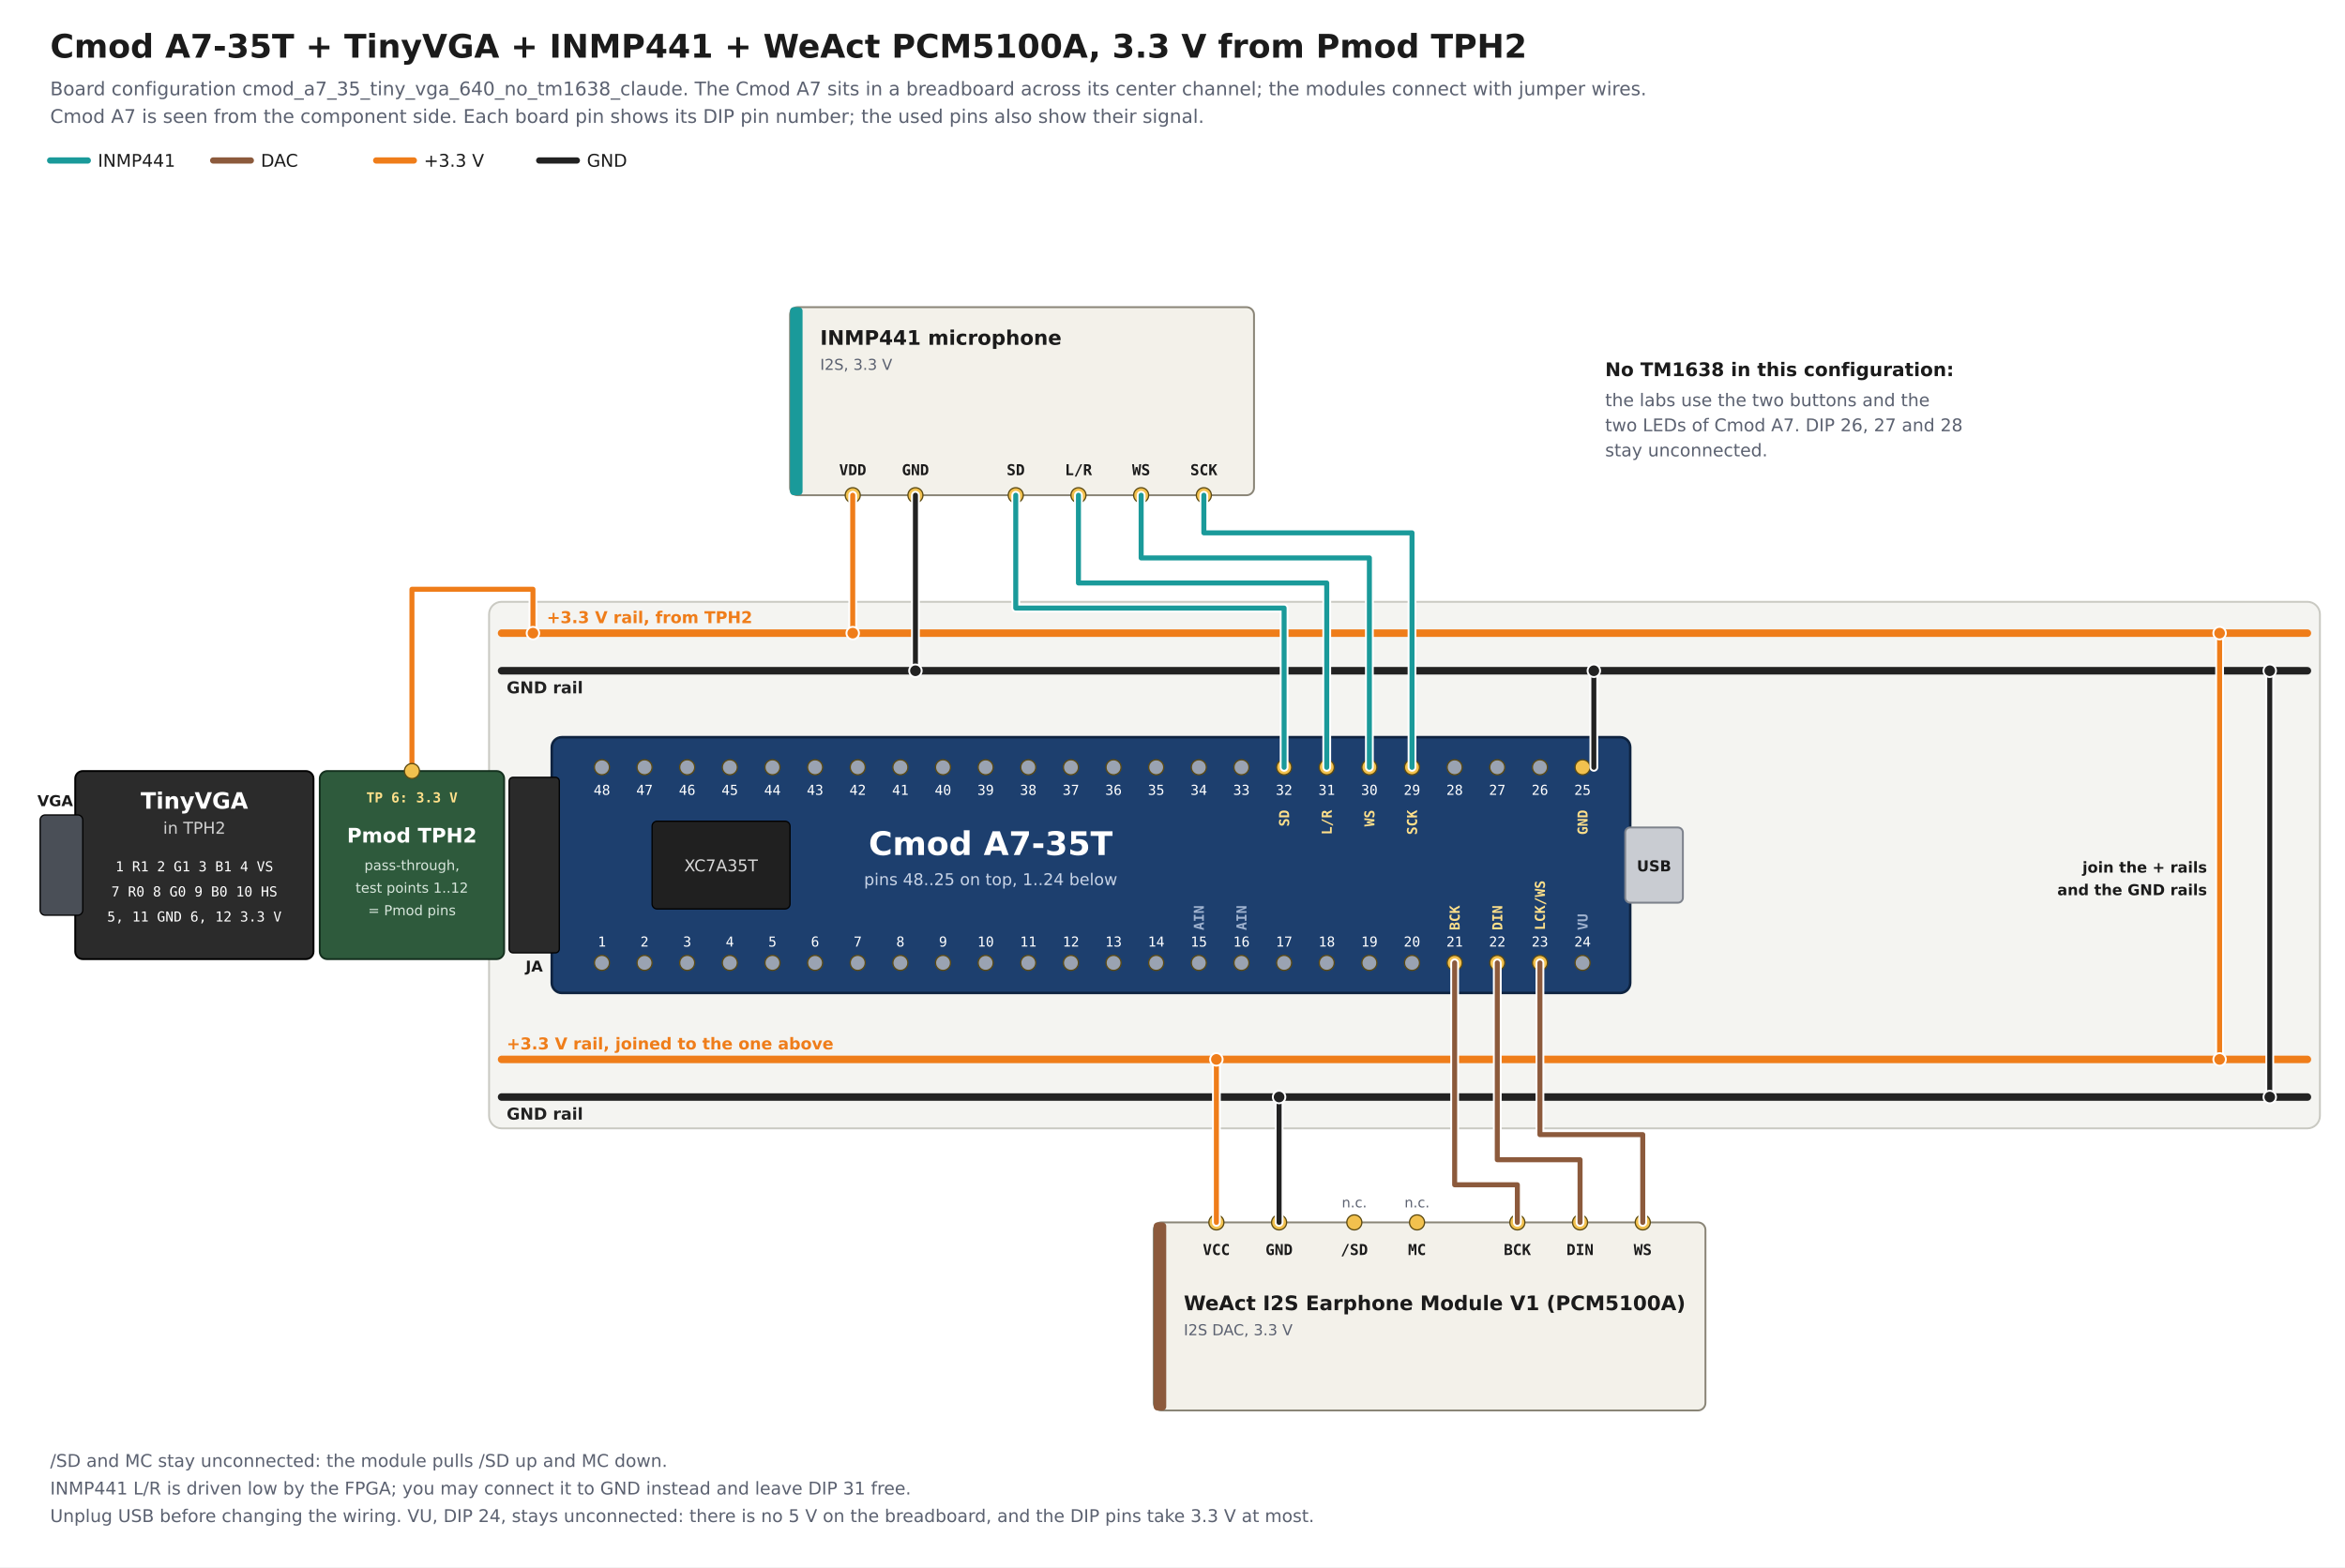
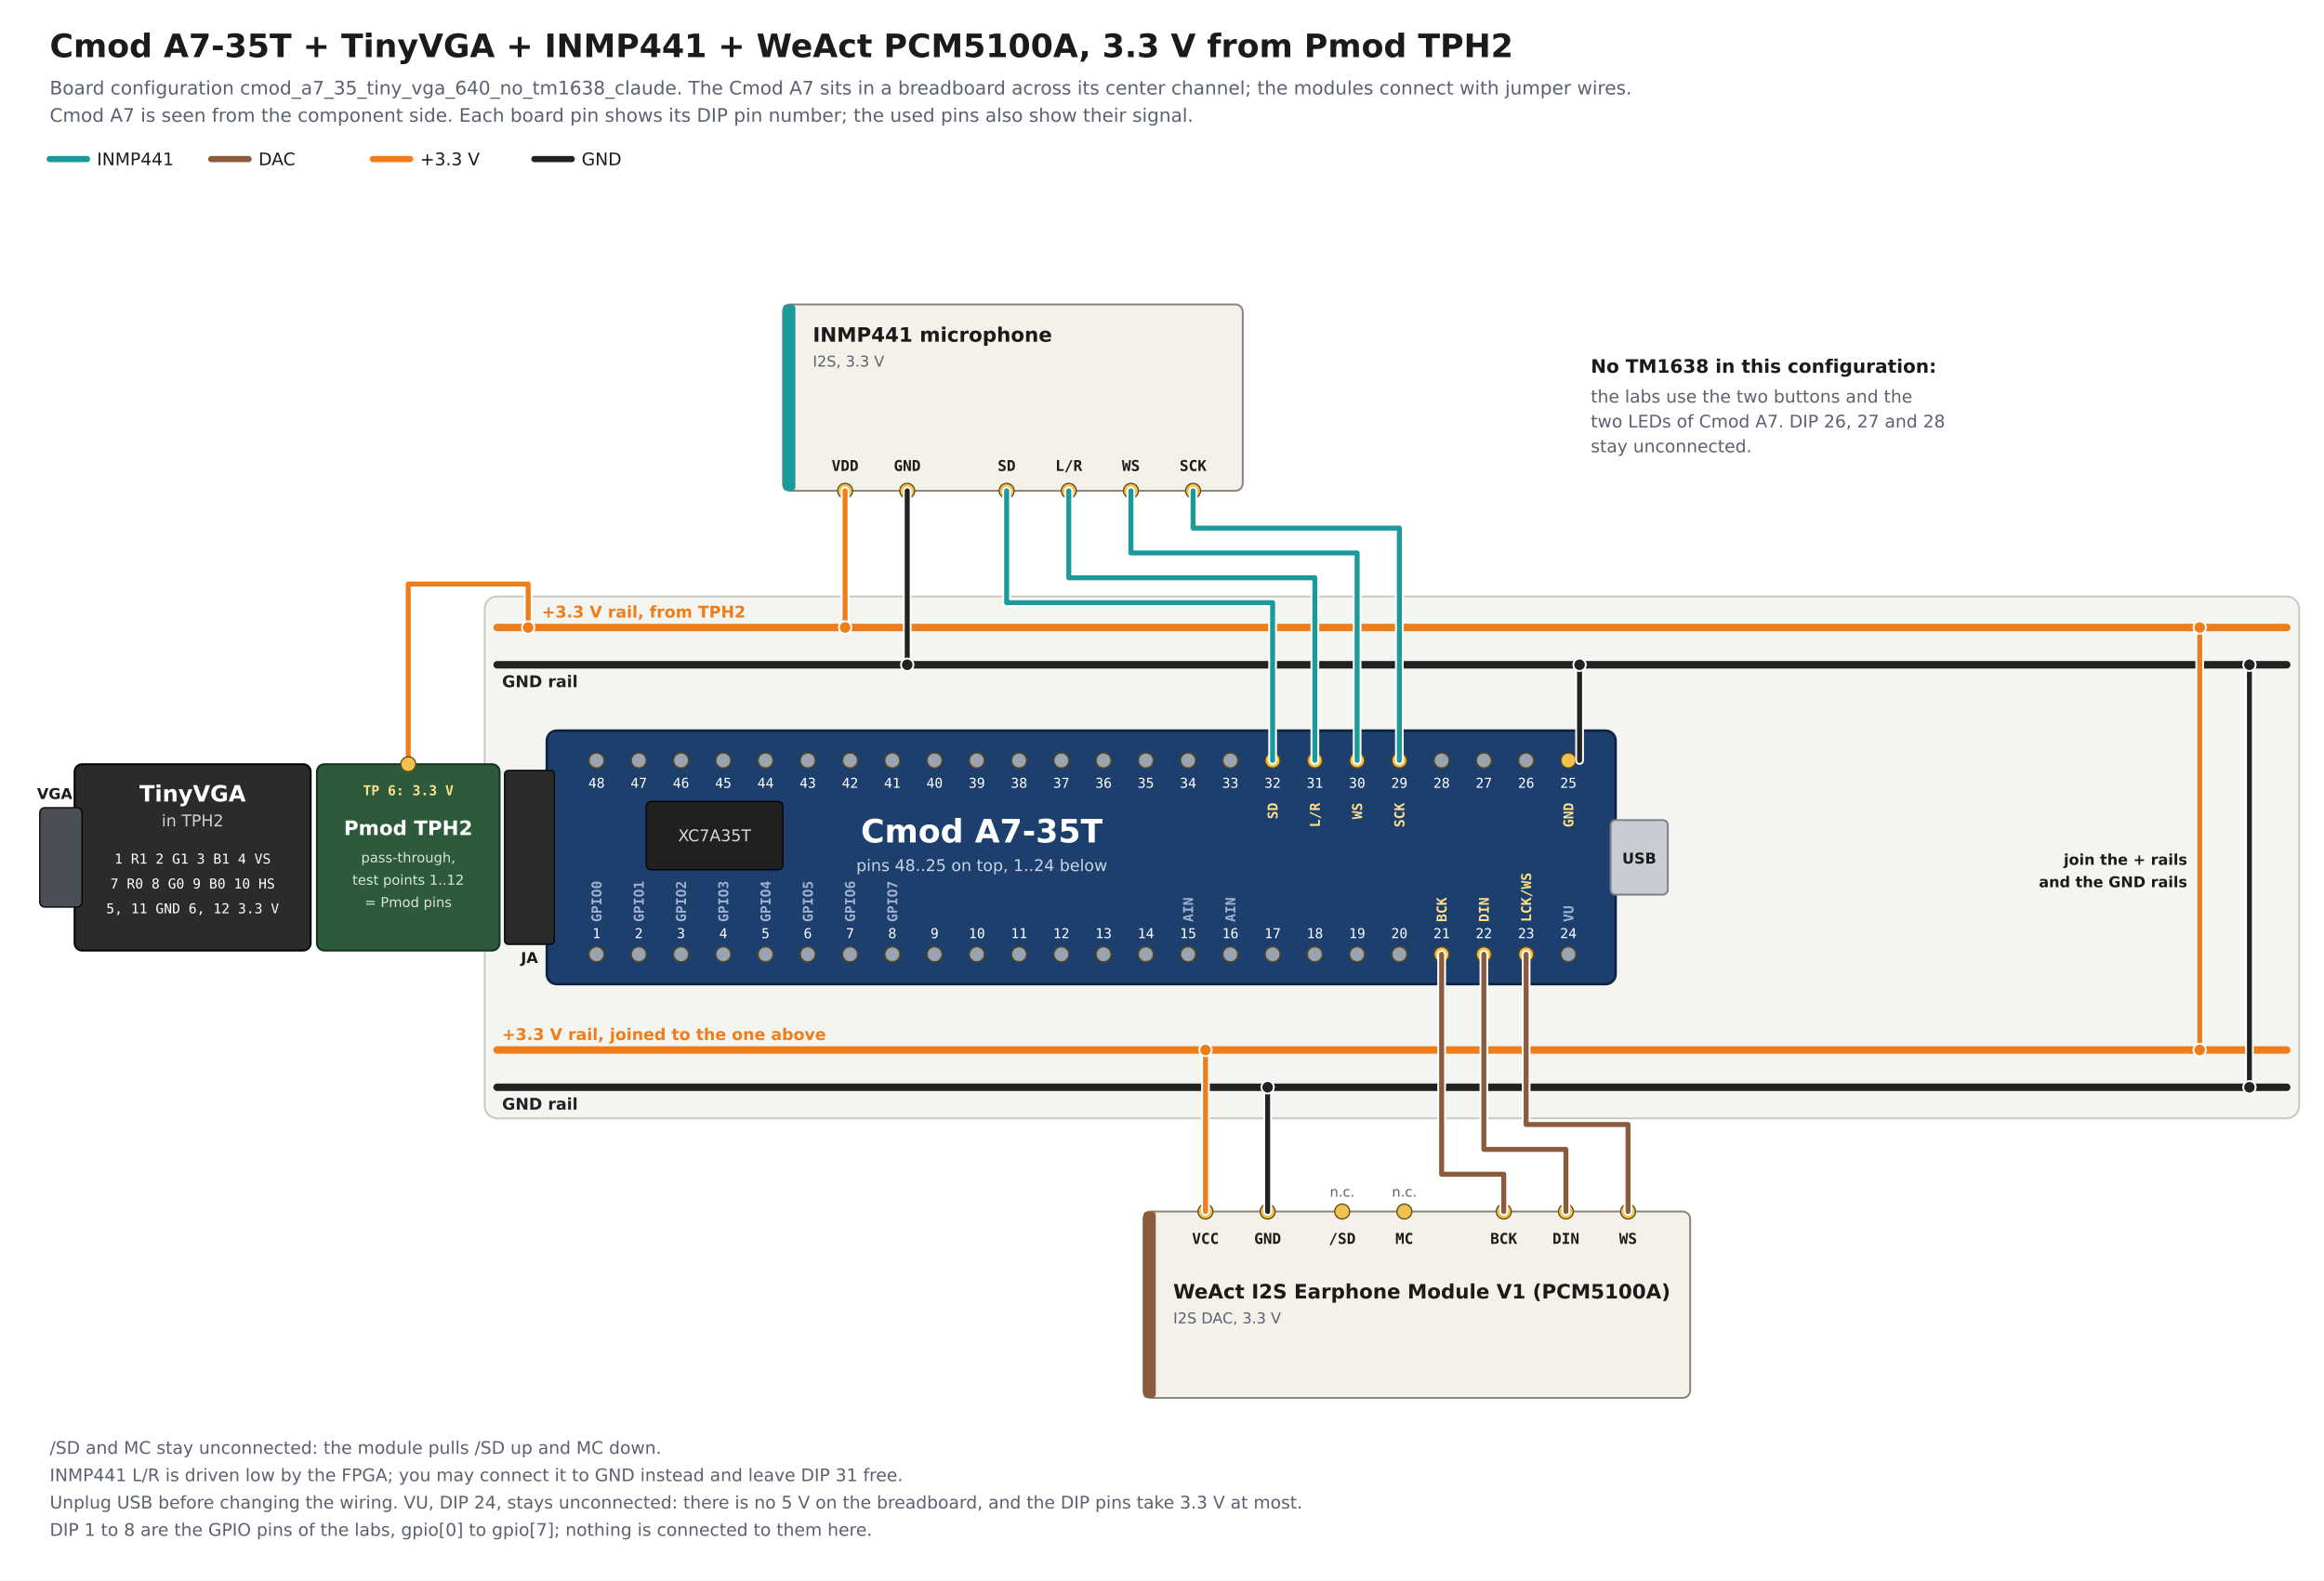
- <svg xmlns="http://www.w3.org/2000/svg" width="1870" height="1250" viewBox="0 0 1870 1250">
-   <rect width="1870" height="1250" fill="#ffffff" />
+ <svg xmlns="http://www.w3.org/2000/svg" width="1870" height="1272" viewBox="0 0 1870 1272">
+   <rect width="1870" height="1272" fill="#ffffff" />
  <text x="40" y="46" font-family="DejaVu Sans, Liberation Sans, Arial, sans-serif" font-size="26" font-weight="bold" fill="#1b1b1b" text-anchor="start">Cmod A7-35T + TinyVGA + INMP441 + WeAct PCM5100A, 3.3 V from Pmod TPH2</text>
  <text x="40" y="76" font-family="DejaVu Sans, Liberation Sans, Arial, sans-serif" font-size="15" font-weight="normal" fill="#5b6170" text-anchor="start">Board configuration cmod_a7_35_tiny_vga_640_no_tm1638_claude. The Cmod A7 sits in a breadboard across its center channel; the modules connect with jumper wires.</text>
  <text x="40" y="98" font-family="DejaVu Sans, Liberation Sans, Arial, sans-serif" font-size="15" font-weight="normal" fill="#5b6170" text-anchor="start">Cmod A7 is seen from the component side. Each board pin shows its DIP pin number; the used pins also show their signal.</text>
  <line x1="40" y1="128" x2="70" y2="128" stroke="#1a9a9a" stroke-width="5" stroke-linecap="round" />
  <text x="78" y="133" font-family="DejaVu Sans, Liberation Sans, Arial, sans-serif" font-size="14" font-weight="normal" fill="#1b1b1b" text-anchor="start">INMP441</text>
  <line x1="170" y1="128" x2="200" y2="128" stroke="#8c5a3c" stroke-width="5" stroke-linecap="round" />
  <text x="208" y="133" font-family="DejaVu Sans, Liberation Sans, Arial, sans-serif" font-size="14" font-weight="normal" fill="#1b1b1b" text-anchor="start">DAC</text>
  <line x1="300" y1="128" x2="330" y2="128" stroke="#ef7d1a" stroke-width="5" stroke-linecap="round" />
  <text x="338" y="133" font-family="DejaVu Sans, Liberation Sans, Arial, sans-serif" font-size="14" font-weight="normal" fill="#1b1b1b" text-anchor="start">+3.3 V</text>
  <line x1="430" y1="128" x2="460" y2="128" stroke="#222222" stroke-width="5" stroke-linecap="round" />
  <text x="468" y="133" font-family="DejaVu Sans, Liberation Sans, Arial, sans-serif" font-size="14" font-weight="normal" fill="#1b1b1b" text-anchor="start">GND</text>
  <g transform="translate(150 0)">
    <rect x="240" y="480" width="1460" height="420" rx="10" fill="#f4f4f1" stroke="#c9c9c2" stroke-width="1.5" />
    <text x="286" y="497" font-family="DejaVu Sans, Liberation Sans, Arial, sans-serif" font-size="13" font-weight="bold" fill="#ef7d1a" text-anchor="start">+3.3 V rail, from TPH2</text>
    <text x="254" y="553" font-family="DejaVu Sans, Liberation Sans, Arial, sans-serif" font-size="13" font-weight="bold" fill="#222222" text-anchor="start">GND rail</text>
    <text x="254" y="837" font-family="DejaVu Sans, Liberation Sans, Arial, sans-serif" font-size="13" font-weight="bold" fill="#ef7d1a" text-anchor="start">+3.3 V rail, joined to the one above</text>
    <text x="254" y="893" font-family="DejaVu Sans, Liberation Sans, Arial, sans-serif" font-size="13" font-weight="bold" fill="#222222" text-anchor="start">GND rail</text>
    <line x1="250" y1="505" x2="1690" y2="505" stroke="#ef7d1a" stroke-width="6" stroke-linecap="round" />
    <line x1="250" y1="535" x2="1690" y2="535" stroke="#222222" stroke-width="6" stroke-linecap="round" />
    <line x1="250" y1="845" x2="1690" y2="845" stroke="#ef7d1a" stroke-width="6" stroke-linecap="round" />
    <line x1="250" y1="875" x2="1690" y2="875" stroke="#222222" stroke-width="6" stroke-linecap="round" />
    <rect x="290" y="588" width="860" height="204" rx="8" fill="#1d3f6e" stroke="#0e2340" stroke-width="2" />
    <rect x="1146" y="660" width="46" height="60" rx="4" fill="#c9ccd2" stroke="#7d828c" stroke-width="1.5" />
    <text x="1169" y="695" font-family="DejaVu Sans, Liberation Sans, Arial, sans-serif" font-size="12" font-weight="bold" fill="#1b1b1b" text-anchor="middle">USB</text>
-     <rect x="370" y="655" width="110" height="70" rx="4" fill="#202020" stroke="#000000" stroke-width="1" />
-     <text x="425" y="695" font-family="DejaVu Sans, Liberation Sans, Arial, sans-serif" font-size="13" font-weight="normal" fill="#d8d8d8" text-anchor="middle">XC7A35T</text>
-     <text x="640" y="682" font-family="DejaVu Sans, Liberation Sans, Arial, sans-serif" font-size="26" font-weight="bold" fill="#ffffff" text-anchor="middle">Cmod A7-35T</text>
-     <text x="640" y="706" font-family="DejaVu Sans, Liberation Sans, Arial, sans-serif" font-size="13" font-weight="normal" fill="#c7d3e6" text-anchor="middle">pins 48..25 on top, 1..24 below</text>
+     <rect x="370" y="645" width="110" height="55" rx="4" fill="#202020" stroke="#000000" stroke-width="1" />
+     <text x="425" y="677" font-family="DejaVu Sans, Liberation Sans, Arial, sans-serif" font-size="13" font-weight="normal" fill="#d8d8d8" text-anchor="middle">XC7A35T</text>
+     <text x="640" y="678" font-family="DejaVu Sans, Liberation Sans, Arial, sans-serif" font-size="26" font-weight="bold" fill="#ffffff" text-anchor="middle">Cmod A7-35T</text>
+     <text x="640" y="701" font-family="DejaVu Sans, Liberation Sans, Arial, sans-serif" font-size="13" font-weight="normal" fill="#c7d3e6" text-anchor="middle">pins 48..25 on top, 1..24 below</text>
    <circle cx="330" cy="768" r="6" fill="#9aa3b2" stroke="#5c4a12" stroke-width="1" />
    <text x="330" y="755" font-family="DejaVu Sans Mono, Liberation Mono, monospace" font-size="11" font-weight="normal" fill="#ffffff" text-anchor="middle">1</text>
+     <text x="334" y="742" font-family="DejaVu Sans Mono, Liberation Mono, monospace" font-size="11" font-weight="bold" fill="#9fb2cf" text-anchor="start" transform="rotate(-90 334 742)">GPIO0</text>
    <circle cx="364" cy="768" r="6" fill="#9aa3b2" stroke="#5c4a12" stroke-width="1" />
    <text x="364" y="755" font-family="DejaVu Sans Mono, Liberation Mono, monospace" font-size="11" font-weight="normal" fill="#ffffff" text-anchor="middle">2</text>
+     <text x="368" y="742" font-family="DejaVu Sans Mono, Liberation Mono, monospace" font-size="11" font-weight="bold" fill="#9fb2cf" text-anchor="start" transform="rotate(-90 368 742)">GPIO1</text>
    <circle cx="398" cy="768" r="6" fill="#9aa3b2" stroke="#5c4a12" stroke-width="1" />
    <text x="398" y="755" font-family="DejaVu Sans Mono, Liberation Mono, monospace" font-size="11" font-weight="normal" fill="#ffffff" text-anchor="middle">3</text>
+     <text x="402" y="742" font-family="DejaVu Sans Mono, Liberation Mono, monospace" font-size="11" font-weight="bold" fill="#9fb2cf" text-anchor="start" transform="rotate(-90 402 742)">GPIO2</text>
    <circle cx="432" cy="768" r="6" fill="#9aa3b2" stroke="#5c4a12" stroke-width="1" />
    <text x="432" y="755" font-family="DejaVu Sans Mono, Liberation Mono, monospace" font-size="11" font-weight="normal" fill="#ffffff" text-anchor="middle">4</text>
+     <text x="436" y="742" font-family="DejaVu Sans Mono, Liberation Mono, monospace" font-size="11" font-weight="bold" fill="#9fb2cf" text-anchor="start" transform="rotate(-90 436 742)">GPIO3</text>
    <circle cx="466" cy="768" r="6" fill="#9aa3b2" stroke="#5c4a12" stroke-width="1" />
    <text x="466" y="755" font-family="DejaVu Sans Mono, Liberation Mono, monospace" font-size="11" font-weight="normal" fill="#ffffff" text-anchor="middle">5</text>
+     <text x="470" y="742" font-family="DejaVu Sans Mono, Liberation Mono, monospace" font-size="11" font-weight="bold" fill="#9fb2cf" text-anchor="start" transform="rotate(-90 470 742)">GPIO4</text>
    <circle cx="500" cy="768" r="6" fill="#9aa3b2" stroke="#5c4a12" stroke-width="1" />
    <text x="500" y="755" font-family="DejaVu Sans Mono, Liberation Mono, monospace" font-size="11" font-weight="normal" fill="#ffffff" text-anchor="middle">6</text>
+     <text x="504" y="742" font-family="DejaVu Sans Mono, Liberation Mono, monospace" font-size="11" font-weight="bold" fill="#9fb2cf" text-anchor="start" transform="rotate(-90 504 742)">GPIO5</text>
    <circle cx="534" cy="768" r="6" fill="#9aa3b2" stroke="#5c4a12" stroke-width="1" />
    <text x="534" y="755" font-family="DejaVu Sans Mono, Liberation Mono, monospace" font-size="11" font-weight="normal" fill="#ffffff" text-anchor="middle">7</text>
+     <text x="538" y="742" font-family="DejaVu Sans Mono, Liberation Mono, monospace" font-size="11" font-weight="bold" fill="#9fb2cf" text-anchor="start" transform="rotate(-90 538 742)">GPIO6</text>
    <circle cx="568" cy="768" r="6" fill="#9aa3b2" stroke="#5c4a12" stroke-width="1" />
    <text x="568" y="755" font-family="DejaVu Sans Mono, Liberation Mono, monospace" font-size="11" font-weight="normal" fill="#ffffff" text-anchor="middle">8</text>
+     <text x="572" y="742" font-family="DejaVu Sans Mono, Liberation Mono, monospace" font-size="11" font-weight="bold" fill="#9fb2cf" text-anchor="start" transform="rotate(-90 572 742)">GPIO7</text>
    <circle cx="602" cy="768" r="6" fill="#9aa3b2" stroke="#5c4a12" stroke-width="1" />
    <text x="602" y="755" font-family="DejaVu Sans Mono, Liberation Mono, monospace" font-size="11" font-weight="normal" fill="#ffffff" text-anchor="middle">9</text>
    <circle cx="636" cy="768" r="6" fill="#9aa3b2" stroke="#5c4a12" stroke-width="1" />
    <text x="636" y="755" font-family="DejaVu Sans Mono, Liberation Mono, monospace" font-size="11" font-weight="normal" fill="#ffffff" text-anchor="middle">10</text>
    <circle cx="670" cy="768" r="6" fill="#9aa3b2" stroke="#5c4a12" stroke-width="1" />
    <text x="670" y="755" font-family="DejaVu Sans Mono, Liberation Mono, monospace" font-size="11" font-weight="normal" fill="#ffffff" text-anchor="middle">11</text>
    <circle cx="704" cy="768" r="6" fill="#9aa3b2" stroke="#5c4a12" stroke-width="1" />
    <text x="704" y="755" font-family="DejaVu Sans Mono, Liberation Mono, monospace" font-size="11" font-weight="normal" fill="#ffffff" text-anchor="middle">12</text>
    <circle cx="738" cy="768" r="6" fill="#9aa3b2" stroke="#5c4a12" stroke-width="1" />
    <text x="738" y="755" font-family="DejaVu Sans Mono, Liberation Mono, monospace" font-size="11" font-weight="normal" fill="#ffffff" text-anchor="middle">13</text>
    <circle cx="772" cy="768" r="6" fill="#9aa3b2" stroke="#5c4a12" stroke-width="1" />
    <text x="772" y="755" font-family="DejaVu Sans Mono, Liberation Mono, monospace" font-size="11" font-weight="normal" fill="#ffffff" text-anchor="middle">14</text>
    <circle cx="806" cy="768" r="6" fill="#9aa3b2" stroke="#5c4a12" stroke-width="1" />
    <text x="806" y="755" font-family="DejaVu Sans Mono, Liberation Mono, monospace" font-size="11" font-weight="normal" fill="#ffffff" text-anchor="middle">15</text>
    <text x="810" y="742" font-family="DejaVu Sans Mono, Liberation Mono, monospace" font-size="11" font-weight="bold" fill="#9fb2cf" text-anchor="start" transform="rotate(-90 810 742)">AIN</text>
    <circle cx="840" cy="768" r="6" fill="#9aa3b2" stroke="#5c4a12" stroke-width="1" />
    <text x="840" y="755" font-family="DejaVu Sans Mono, Liberation Mono, monospace" font-size="11" font-weight="normal" fill="#ffffff" text-anchor="middle">16</text>
    <text x="844" y="742" font-family="DejaVu Sans Mono, Liberation Mono, monospace" font-size="11" font-weight="bold" fill="#9fb2cf" text-anchor="start" transform="rotate(-90 844 742)">AIN</text>
    <circle cx="874" cy="768" r="6" fill="#9aa3b2" stroke="#5c4a12" stroke-width="1" />
    <text x="874" y="755" font-family="DejaVu Sans Mono, Liberation Mono, monospace" font-size="11" font-weight="normal" fill="#ffffff" text-anchor="middle">17</text>
    <circle cx="908" cy="768" r="6" fill="#9aa3b2" stroke="#5c4a12" stroke-width="1" />
    <text x="908" y="755" font-family="DejaVu Sans Mono, Liberation Mono, monospace" font-size="11" font-weight="normal" fill="#ffffff" text-anchor="middle">18</text>
    <circle cx="942" cy="768" r="6" fill="#9aa3b2" stroke="#5c4a12" stroke-width="1" />
    <text x="942" y="755" font-family="DejaVu Sans Mono, Liberation Mono, monospace" font-size="11" font-weight="normal" fill="#ffffff" text-anchor="middle">19</text>
    <circle cx="976" cy="768" r="6" fill="#9aa3b2" stroke="#5c4a12" stroke-width="1" />
    <text x="976" y="755" font-family="DejaVu Sans Mono, Liberation Mono, monospace" font-size="11" font-weight="normal" fill="#ffffff" text-anchor="middle">20</text>
    <circle cx="1010" cy="768" r="6" fill="#f2c14e" stroke="#5c4a12" stroke-width="1" />
    <text x="1010" y="755" font-family="DejaVu Sans Mono, Liberation Mono, monospace" font-size="11" font-weight="normal" fill="#ffffff" text-anchor="middle">21</text>
    <text x="1014" y="742" font-family="DejaVu Sans Mono, Liberation Mono, monospace" font-size="11" font-weight="bold" fill="#ffe08a" text-anchor="start" transform="rotate(-90 1014 742)">BCK</text>
    <circle cx="1044" cy="768" r="6" fill="#f2c14e" stroke="#5c4a12" stroke-width="1" />
    <text x="1044" y="755" font-family="DejaVu Sans Mono, Liberation Mono, monospace" font-size="11" font-weight="normal" fill="#ffffff" text-anchor="middle">22</text>
    <text x="1048" y="742" font-family="DejaVu Sans Mono, Liberation Mono, monospace" font-size="11" font-weight="bold" fill="#ffe08a" text-anchor="start" transform="rotate(-90 1048 742)">DIN</text>
    <circle cx="1078" cy="768" r="6" fill="#f2c14e" stroke="#5c4a12" stroke-width="1" />
    <text x="1078" y="755" font-family="DejaVu Sans Mono, Liberation Mono, monospace" font-size="11" font-weight="normal" fill="#ffffff" text-anchor="middle">23</text>
    <text x="1082" y="742" font-family="DejaVu Sans Mono, Liberation Mono, monospace" font-size="11" font-weight="bold" fill="#ffe08a" text-anchor="start" transform="rotate(-90 1082 742)">LCK/WS</text>
    <circle cx="1112" cy="768" r="6" fill="#9aa3b2" stroke="#5c4a12" stroke-width="1" />
    <text x="1112" y="755" font-family="DejaVu Sans Mono, Liberation Mono, monospace" font-size="11" font-weight="normal" fill="#ffffff" text-anchor="middle">24</text>
    <text x="1116" y="742" font-family="DejaVu Sans Mono, Liberation Mono, monospace" font-size="11" font-weight="bold" fill="#9fb2cf" text-anchor="start" transform="rotate(-90 1116 742)">VU</text>
    <circle cx="1112" cy="612" r="6" fill="#f2c14e" stroke="#5c4a12" stroke-width="1" />
    <text x="1112" y="634" font-family="DejaVu Sans Mono, Liberation Mono, monospace" font-size="11" font-weight="normal" fill="#ffffff" text-anchor="middle">25</text>
    <text x="1116" y="646" font-family="DejaVu Sans Mono, Liberation Mono, monospace" font-size="11" font-weight="bold" fill="#ffe08a" text-anchor="end" transform="rotate(-90 1116 646)">GND</text>
    <circle cx="1078" cy="612" r="6" fill="#9aa3b2" stroke="#5c4a12" stroke-width="1" />
    <text x="1078" y="634" font-family="DejaVu Sans Mono, Liberation Mono, monospace" font-size="11" font-weight="normal" fill="#ffffff" text-anchor="middle">26</text>
    <circle cx="1044" cy="612" r="6" fill="#9aa3b2" stroke="#5c4a12" stroke-width="1" />
    <text x="1044" y="634" font-family="DejaVu Sans Mono, Liberation Mono, monospace" font-size="11" font-weight="normal" fill="#ffffff" text-anchor="middle">27</text>
    <circle cx="1010" cy="612" r="6" fill="#9aa3b2" stroke="#5c4a12" stroke-width="1" />
    <text x="1010" y="634" font-family="DejaVu Sans Mono, Liberation Mono, monospace" font-size="11" font-weight="normal" fill="#ffffff" text-anchor="middle">28</text>
    <circle cx="976" cy="612" r="6" fill="#f2c14e" stroke="#5c4a12" stroke-width="1" />
    <text x="976" y="634" font-family="DejaVu Sans Mono, Liberation Mono, monospace" font-size="11" font-weight="normal" fill="#ffffff" text-anchor="middle">29</text>
    <text x="980" y="646" font-family="DejaVu Sans Mono, Liberation Mono, monospace" font-size="11" font-weight="bold" fill="#ffe08a" text-anchor="end" transform="rotate(-90 980 646)">SCK</text>
    <circle cx="942" cy="612" r="6" fill="#f2c14e" stroke="#5c4a12" stroke-width="1" />
    <text x="942" y="634" font-family="DejaVu Sans Mono, Liberation Mono, monospace" font-size="11" font-weight="normal" fill="#ffffff" text-anchor="middle">30</text>
    <text x="946" y="646" font-family="DejaVu Sans Mono, Liberation Mono, monospace" font-size="11" font-weight="bold" fill="#ffe08a" text-anchor="end" transform="rotate(-90 946 646)">WS</text>
    <circle cx="908" cy="612" r="6" fill="#f2c14e" stroke="#5c4a12" stroke-width="1" />
    <text x="908" y="634" font-family="DejaVu Sans Mono, Liberation Mono, monospace" font-size="11" font-weight="normal" fill="#ffffff" text-anchor="middle">31</text>
    <text x="912" y="646" font-family="DejaVu Sans Mono, Liberation Mono, monospace" font-size="11" font-weight="bold" fill="#ffe08a" text-anchor="end" transform="rotate(-90 912 646)">L/R</text>
    <circle cx="874" cy="612" r="6" fill="#f2c14e" stroke="#5c4a12" stroke-width="1" />
    <text x="874" y="634" font-family="DejaVu Sans Mono, Liberation Mono, monospace" font-size="11" font-weight="normal" fill="#ffffff" text-anchor="middle">32</text>
    <text x="878" y="646" font-family="DejaVu Sans Mono, Liberation Mono, monospace" font-size="11" font-weight="bold" fill="#ffe08a" text-anchor="end" transform="rotate(-90 878 646)">SD</text>
    <circle cx="840" cy="612" r="6" fill="#9aa3b2" stroke="#5c4a12" stroke-width="1" />
    <text x="840" y="634" font-family="DejaVu Sans Mono, Liberation Mono, monospace" font-size="11" font-weight="normal" fill="#ffffff" text-anchor="middle">33</text>
    <circle cx="806" cy="612" r="6" fill="#9aa3b2" stroke="#5c4a12" stroke-width="1" />
    <text x="806" y="634" font-family="DejaVu Sans Mono, Liberation Mono, monospace" font-size="11" font-weight="normal" fill="#ffffff" text-anchor="middle">34</text>
    <circle cx="772" cy="612" r="6" fill="#9aa3b2" stroke="#5c4a12" stroke-width="1" />
    <text x="772" y="634" font-family="DejaVu Sans Mono, Liberation Mono, monospace" font-size="11" font-weight="normal" fill="#ffffff" text-anchor="middle">35</text>
    <circle cx="738" cy="612" r="6" fill="#9aa3b2" stroke="#5c4a12" stroke-width="1" />
    <text x="738" y="634" font-family="DejaVu Sans Mono, Liberation Mono, monospace" font-size="11" font-weight="normal" fill="#ffffff" text-anchor="middle">36</text>
    <circle cx="704" cy="612" r="6" fill="#9aa3b2" stroke="#5c4a12" stroke-width="1" />
    <text x="704" y="634" font-family="DejaVu Sans Mono, Liberation Mono, monospace" font-size="11" font-weight="normal" fill="#ffffff" text-anchor="middle">37</text>
    <circle cx="670" cy="612" r="6" fill="#9aa3b2" stroke="#5c4a12" stroke-width="1" />
    <text x="670" y="634" font-family="DejaVu Sans Mono, Liberation Mono, monospace" font-size="11" font-weight="normal" fill="#ffffff" text-anchor="middle">38</text>
    <circle cx="636" cy="612" r="6" fill="#9aa3b2" stroke="#5c4a12" stroke-width="1" />
    <text x="636" y="634" font-family="DejaVu Sans Mono, Liberation Mono, monospace" font-size="11" font-weight="normal" fill="#ffffff" text-anchor="middle">39</text>
    <circle cx="602" cy="612" r="6" fill="#9aa3b2" stroke="#5c4a12" stroke-width="1" />
    <text x="602" y="634" font-family="DejaVu Sans Mono, Liberation Mono, monospace" font-size="11" font-weight="normal" fill="#ffffff" text-anchor="middle">40</text>
    <circle cx="568" cy="612" r="6" fill="#9aa3b2" stroke="#5c4a12" stroke-width="1" />
    <text x="568" y="634" font-family="DejaVu Sans Mono, Liberation Mono, monospace" font-size="11" font-weight="normal" fill="#ffffff" text-anchor="middle">41</text>
    <circle cx="534" cy="612" r="6" fill="#9aa3b2" stroke="#5c4a12" stroke-width="1" />
    <text x="534" y="634" font-family="DejaVu Sans Mono, Liberation Mono, monospace" font-size="11" font-weight="normal" fill="#ffffff" text-anchor="middle">42</text>
    <circle cx="500" cy="612" r="6" fill="#9aa3b2" stroke="#5c4a12" stroke-width="1" />
    <text x="500" y="634" font-family="DejaVu Sans Mono, Liberation Mono, monospace" font-size="11" font-weight="normal" fill="#ffffff" text-anchor="middle">43</text>
    <circle cx="466" cy="612" r="6" fill="#9aa3b2" stroke="#5c4a12" stroke-width="1" />
    <text x="466" y="634" font-family="DejaVu Sans Mono, Liberation Mono, monospace" font-size="11" font-weight="normal" fill="#ffffff" text-anchor="middle">44</text>
    <circle cx="432" cy="612" r="6" fill="#9aa3b2" stroke="#5c4a12" stroke-width="1" />
    <text x="432" y="634" font-family="DejaVu Sans Mono, Liberation Mono, monospace" font-size="11" font-weight="normal" fill="#ffffff" text-anchor="middle">45</text>
    <circle cx="398" cy="612" r="6" fill="#9aa3b2" stroke="#5c4a12" stroke-width="1" />
    <text x="398" y="634" font-family="DejaVu Sans Mono, Liberation Mono, monospace" font-size="11" font-weight="normal" fill="#ffffff" text-anchor="middle">46</text>
    <circle cx="364" cy="612" r="6" fill="#9aa3b2" stroke="#5c4a12" stroke-width="1" />
    <text x="364" y="634" font-family="DejaVu Sans Mono, Liberation Mono, monospace" font-size="11" font-weight="normal" fill="#ffffff" text-anchor="middle">47</text>
    <circle cx="330" cy="612" r="6" fill="#9aa3b2" stroke="#5c4a12" stroke-width="1" />
    <text x="330" y="634" font-family="DejaVu Sans Mono, Liberation Mono, monospace" font-size="11" font-weight="normal" fill="#ffffff" text-anchor="middle">48</text>
    <rect x="256" y="620" width="40" height="140" rx="3" fill="#2a2a2a" stroke="#000000" stroke-width="1" />
    <text x="276" y="775" font-family="DejaVu Sans, Liberation Sans, Arial, sans-serif" font-size="12" font-weight="bold" fill="#1b1b1b" text-anchor="middle">JA</text>
    <rect x="105" y="615" width="147" height="150" rx="6" fill="#2e5a3c" stroke="#14301e" stroke-width="1.5" />
    <text x="178.5" y="640" font-family="DejaVu Sans Mono, Liberation Mono, monospace" font-size="11" font-weight="bold" fill="#ffe08a" text-anchor="middle">TP 6: 3.3 V</text>
    <text x="178.5" y="672" font-family="DejaVu Sans, Liberation Sans, Arial, sans-serif" font-size="16" font-weight="bold" fill="#ffffff" text-anchor="middle">Pmod TPH2</text>
    <text x="178.5" y="694" font-family="DejaVu Sans, Liberation Sans, Arial, sans-serif" font-size="11" font-weight="normal" fill="#d8e6dc" text-anchor="middle">pass-through,</text>
    <text x="178.5" y="712" font-family="DejaVu Sans, Liberation Sans, Arial, sans-serif" font-size="11" font-weight="normal" fill="#d8e6dc" text-anchor="middle">test points 1..12</text>
    <text x="178.5" y="730" font-family="DejaVu Sans, Liberation Sans, Arial, sans-serif" font-size="11" font-weight="normal" fill="#d8e6dc" text-anchor="middle">= Pmod pins</text>
    <polyline points="178.5,615 178.5,470 275,470 275,505" fill="none" stroke="#ffffff" stroke-width="7" stroke-linejoin="round" stroke-linecap="round" />
    <polyline points="178.5,615 178.5,470 275,470 275,505" fill="none" stroke="#ef7d1a" stroke-width="4" stroke-linejoin="round" stroke-linecap="round" />
    <circle cx="178.5" cy="615" r="6" fill="#f2c14e" stroke="#5c4a12" stroke-width="1" />
    <circle cx="275" cy="505" r="5" fill="#ef7d1a" stroke="#ffffff" stroke-width="1.5" />
    <rect x="-90" y="615" width="190" height="150" rx="6" fill="#2b2b2b" stroke="#000000" stroke-width="1.5" />
    <rect x="-118" y="650" width="34" height="80" rx="4" fill="#4a4f57" stroke="#000000" stroke-width="1" />
    <text x="5" y="645" font-family="DejaVu Sans, Liberation Sans, Arial, sans-serif" font-size="18" font-weight="bold" fill="#ffffff" text-anchor="middle">TinyVGA</text>
    <text x="5" y="665" font-family="DejaVu Sans, Liberation Sans, Arial, sans-serif" font-size="13" font-weight="normal" fill="#d0d0d0" text-anchor="middle">in TPH2</text>
    <text x="5" y="695" font-family="DejaVu Sans Mono, Liberation Mono, monospace" font-size="11" font-weight="normal" fill="#ffffff" text-anchor="middle">1 R1  2 G1  3 B1  4 VS</text>
    <text x="5" y="715" font-family="DejaVu Sans Mono, Liberation Mono, monospace" font-size="11" font-weight="normal" fill="#ffffff" text-anchor="middle">7 R0  8 G0  9 B0 10 HS</text>
    <text x="5" y="735" font-family="DejaVu Sans Mono, Liberation Mono, monospace" font-size="11" font-weight="normal" fill="#ffffff" text-anchor="middle">5, 11 GND   6, 12 3.3 V</text>
    <text x="-106" y="643" font-family="DejaVu Sans, Liberation Sans, Arial, sans-serif" font-size="12" font-weight="bold" fill="#1b1b1b" text-anchor="middle">VGA</text>
    <polyline points="1121,612 1121,535" fill="none" stroke="#ffffff" stroke-width="7" stroke-linejoin="round" stroke-linecap="round" />
    <polyline points="1121,612 1121,535" fill="none" stroke="#222222" stroke-width="4" stroke-linejoin="round" stroke-linecap="round" />
    <circle cx="1121" cy="535" r="5" fill="#222222" stroke="#ffffff" stroke-width="1.5" />
    <polyline points="1620,505 1620,845" fill="none" stroke="#ffffff" stroke-width="7" stroke-linejoin="round" stroke-linecap="round" />
    <polyline points="1620,505 1620,845" fill="none" stroke="#ef7d1a" stroke-width="4" stroke-linejoin="round" stroke-linecap="round" />
    <circle cx="1620" cy="505" r="5" fill="#ef7d1a" stroke="#ffffff" stroke-width="1.5" />
    <circle cx="1620" cy="845" r="5" fill="#ef7d1a" stroke="#ffffff" stroke-width="1.5" />
    <polyline points="1660,535 1660,875" fill="none" stroke="#ffffff" stroke-width="7" stroke-linejoin="round" stroke-linecap="round" />
    <polyline points="1660,535 1660,875" fill="none" stroke="#222222" stroke-width="4" stroke-linejoin="round" stroke-linecap="round" />
    <circle cx="1660" cy="535" r="5" fill="#222222" stroke="#ffffff" stroke-width="1.5" />
    <circle cx="1660" cy="875" r="5" fill="#222222" stroke="#ffffff" stroke-width="1.5" />
    <text x="1610" y="696" font-family="DejaVu Sans, Liberation Sans, Arial, sans-serif" font-size="12" font-weight="bold" fill="#1b1b1b" text-anchor="end">join the + rails</text>
    <text x="1610" y="714" font-family="DejaVu Sans, Liberation Sans, Arial, sans-serif" font-size="12" font-weight="bold" fill="#1b1b1b" text-anchor="end">and the GND rails</text>
    <rect x="480" y="245" width="370" height="150" rx="6" fill="#f3f1ea" stroke="#8a8577" stroke-width="1.5" />
    <rect x="480" y="245" width="10" height="150" rx="3" fill="#1a9a9a" stroke="none" stroke-width="1" />
    <text x="504" y="275" font-family="DejaVu Sans, Liberation Sans, Arial, sans-serif" font-size="16" font-weight="bold" fill="#1b1b1b" text-anchor="start">INMP441 microphone</text>
    <text x="504" y="295" font-family="DejaVu Sans, Liberation Sans, Arial, sans-serif" font-size="12" font-weight="normal" fill="#5b6170" text-anchor="start">I2S, 3.3 V</text>
    <circle cx="530" cy="395" r="6" fill="#f2c14e" stroke="#5c4a12" stroke-width="1" />
    <text x="530" y="379" font-family="DejaVu Sans Mono, Liberation Mono, monospace" font-size="12" font-weight="bold" fill="#1b1b1b" text-anchor="middle">VDD</text>
    <circle cx="580" cy="395" r="6" fill="#f2c14e" stroke="#5c4a12" stroke-width="1" />
    <text x="580" y="379" font-family="DejaVu Sans Mono, Liberation Mono, monospace" font-size="12" font-weight="bold" fill="#1b1b1b" text-anchor="middle">GND</text>
    <circle cx="660" cy="395" r="6" fill="#f2c14e" stroke="#5c4a12" stroke-width="1" />
    <text x="660" y="379" font-family="DejaVu Sans Mono, Liberation Mono, monospace" font-size="12" font-weight="bold" fill="#1b1b1b" text-anchor="middle">SD</text>
    <circle cx="710" cy="395" r="6" fill="#f2c14e" stroke="#5c4a12" stroke-width="1" />
    <text x="710" y="379" font-family="DejaVu Sans Mono, Liberation Mono, monospace" font-size="12" font-weight="bold" fill="#1b1b1b" text-anchor="middle">L/R</text>
    <circle cx="760" cy="395" r="6" fill="#f2c14e" stroke="#5c4a12" stroke-width="1" />
    <text x="760" y="379" font-family="DejaVu Sans Mono, Liberation Mono, monospace" font-size="12" font-weight="bold" fill="#1b1b1b" text-anchor="middle">WS</text>
    <circle cx="810" cy="395" r="6" fill="#f2c14e" stroke="#5c4a12" stroke-width="1" />
    <text x="810" y="379" font-family="DejaVu Sans Mono, Liberation Mono, monospace" font-size="12" font-weight="bold" fill="#1b1b1b" text-anchor="middle">SCK</text>
    <polyline points="530,395 530,505" fill="none" stroke="#ffffff" stroke-width="7" stroke-linejoin="round" stroke-linecap="round" />
    <polyline points="530,395 530,505" fill="none" stroke="#ef7d1a" stroke-width="4" stroke-linejoin="round" stroke-linecap="round" />
    <circle cx="530" cy="505" r="5" fill="#ef7d1a" stroke="#ffffff" stroke-width="1.5" />
    <polyline points="580,395 580,535" fill="none" stroke="#ffffff" stroke-width="7" stroke-linejoin="round" stroke-linecap="round" />
    <polyline points="580,395 580,535" fill="none" stroke="#222222" stroke-width="4" stroke-linejoin="round" stroke-linecap="round" />
    <circle cx="580" cy="535" r="5" fill="#222222" stroke="#ffffff" stroke-width="1.5" />
    <polyline points="976,612 976,425 810,425 810,395" fill="none" stroke="#ffffff" stroke-width="7" stroke-linejoin="round" stroke-linecap="round" />
    <polyline points="976,612 976,425 810,425 810,395" fill="none" stroke="#1a9a9a" stroke-width="4" stroke-linejoin="round" stroke-linecap="round" />
    <polyline points="942,612 942,445 760,445 760,395" fill="none" stroke="#ffffff" stroke-width="7" stroke-linejoin="round" stroke-linecap="round" />
    <polyline points="942,612 942,445 760,445 760,395" fill="none" stroke="#1a9a9a" stroke-width="4" stroke-linejoin="round" stroke-linecap="round" />
    <polyline points="908,612 908,465 710,465 710,395" fill="none" stroke="#ffffff" stroke-width="7" stroke-linejoin="round" stroke-linecap="round" />
    <polyline points="908,612 908,465 710,465 710,395" fill="none" stroke="#1a9a9a" stroke-width="4" stroke-linejoin="round" stroke-linecap="round" />
    <polyline points="874,612 874,485 660,485 660,395" fill="none" stroke="#ffffff" stroke-width="7" stroke-linejoin="round" stroke-linecap="round" />
    <polyline points="874,612 874,485 660,485 660,395" fill="none" stroke="#1a9a9a" stroke-width="4" stroke-linejoin="round" stroke-linecap="round" />
    <text x="1130" y="300" font-family="DejaVu Sans, Liberation Sans, Arial, sans-serif" font-size="15" font-weight="bold" fill="#1b1b1b" text-anchor="start">No TM1638 in this configuration:</text>
    <text x="1130" y="324" font-family="DejaVu Sans, Liberation Sans, Arial, sans-serif" font-size="14" font-weight="normal" fill="#5b6170" text-anchor="start">the labs use the two buttons and the</text>
    <text x="1130" y="344" font-family="DejaVu Sans, Liberation Sans, Arial, sans-serif" font-size="14" font-weight="normal" fill="#5b6170" text-anchor="start">two LEDs of Cmod A7. DIP 26, 27 and 28</text>
    <text x="1130" y="364" font-family="DejaVu Sans, Liberation Sans, Arial, sans-serif" font-size="14" font-weight="normal" fill="#5b6170" text-anchor="start">stay unconnected.</text>
    <rect x="770" y="975" width="440" height="150" rx="6" fill="#f3f1ea" stroke="#8a8577" stroke-width="1.5" />
    <rect x="770" y="975" width="10" height="150" rx="3" fill="#8c5a3c" stroke="none" stroke-width="1" />
    <text x="794" y="1045" font-family="DejaVu Sans, Liberation Sans, Arial, sans-serif" font-size="16" font-weight="bold" fill="#1b1b1b" text-anchor="start">WeAct I2S Earphone Module V1 (PCM5100A)</text>
    <text x="794" y="1065" font-family="DejaVu Sans, Liberation Sans, Arial, sans-serif" font-size="12" font-weight="normal" fill="#5b6170" text-anchor="start">I2S DAC, 3.3 V</text>
    <circle cx="820" cy="975" r="6" fill="#f2c14e" stroke="#5c4a12" stroke-width="1" />
    <text x="820" y="1001" font-family="DejaVu Sans Mono, Liberation Mono, monospace" font-size="12" font-weight="bold" fill="#1b1b1b" text-anchor="middle">VCC</text>
    <circle cx="870" cy="975" r="6" fill="#f2c14e" stroke="#5c4a12" stroke-width="1" />
    <text x="870" y="1001" font-family="DejaVu Sans Mono, Liberation Mono, monospace" font-size="12" font-weight="bold" fill="#1b1b1b" text-anchor="middle">GND</text>
    <circle cx="930" cy="975" r="6" fill="#f2c14e" stroke="#5c4a12" stroke-width="1" />
    <text x="930" y="1001" font-family="DejaVu Sans Mono, Liberation Mono, monospace" font-size="12" font-weight="bold" fill="#1b1b1b" text-anchor="middle">/SD</text>
    <circle cx="980" cy="975" r="6" fill="#f2c14e" stroke="#5c4a12" stroke-width="1" />
    <text x="980" y="1001" font-family="DejaVu Sans Mono, Liberation Mono, monospace" font-size="12" font-weight="bold" fill="#1b1b1b" text-anchor="middle">MC</text>
    <circle cx="1060" cy="975" r="6" fill="#f2c14e" stroke="#5c4a12" stroke-width="1" />
    <text x="1060" y="1001" font-family="DejaVu Sans Mono, Liberation Mono, monospace" font-size="12" font-weight="bold" fill="#1b1b1b" text-anchor="middle">BCK</text>
    <circle cx="1110" cy="975" r="6" fill="#f2c14e" stroke="#5c4a12" stroke-width="1" />
    <text x="1110" y="1001" font-family="DejaVu Sans Mono, Liberation Mono, monospace" font-size="12" font-weight="bold" fill="#1b1b1b" text-anchor="middle">DIN</text>
    <circle cx="1160" cy="975" r="6" fill="#f2c14e" stroke="#5c4a12" stroke-width="1" />
    <text x="1160" y="1001" font-family="DejaVu Sans Mono, Liberation Mono, monospace" font-size="12" font-weight="bold" fill="#1b1b1b" text-anchor="middle">WS</text>
    <polyline points="820,975 820,845" fill="none" stroke="#ffffff" stroke-width="7" stroke-linejoin="round" stroke-linecap="round" />
    <polyline points="820,975 820,845" fill="none" stroke="#ef7d1a" stroke-width="4" stroke-linejoin="round" stroke-linecap="round" />
    <circle cx="820" cy="845" r="5" fill="#ef7d1a" stroke="#ffffff" stroke-width="1.5" />
    <polyline points="870,975 870,875" fill="none" stroke="#ffffff" stroke-width="7" stroke-linejoin="round" stroke-linecap="round" />
    <polyline points="870,975 870,875" fill="none" stroke="#222222" stroke-width="4" stroke-linejoin="round" stroke-linecap="round" />
    <circle cx="870" cy="875" r="5" fill="#222222" stroke="#ffffff" stroke-width="1.5" />
    <text x="930" y="963" font-family="DejaVu Sans, Liberation Sans, Arial, sans-serif" font-size="11" font-weight="normal" fill="#5b6170" text-anchor="middle">n.c.</text>
    <text x="980" y="963" font-family="DejaVu Sans, Liberation Sans, Arial, sans-serif" font-size="11" font-weight="normal" fill="#5b6170" text-anchor="middle">n.c.</text>
    <polyline points="1010,768 1010,945 1060,945 1060,975" fill="none" stroke="#ffffff" stroke-width="7" stroke-linejoin="round" stroke-linecap="round" />
    <polyline points="1010,768 1010,945 1060,945 1060,975" fill="none" stroke="#8c5a3c" stroke-width="4" stroke-linejoin="round" stroke-linecap="round" />
    <polyline points="1044,768 1044,925 1110,925 1110,975" fill="none" stroke="#ffffff" stroke-width="7" stroke-linejoin="round" stroke-linecap="round" />
    <polyline points="1044,768 1044,925 1110,925 1110,975" fill="none" stroke="#8c5a3c" stroke-width="4" stroke-linejoin="round" stroke-linecap="round" />
    <polyline points="1078,768 1078,905 1160,905 1160,975" fill="none" stroke="#ffffff" stroke-width="7" stroke-linejoin="round" stroke-linecap="round" />
    <polyline points="1078,768 1078,905 1160,905 1160,975" fill="none" stroke="#8c5a3c" stroke-width="4" stroke-linejoin="round" stroke-linecap="round" />
  </g>
  <text x="40" y="1170" font-family="DejaVu Sans, Liberation Sans, Arial, sans-serif" font-size="14" font-weight="normal" fill="#5b6170" text-anchor="start">/SD and MC stay unconnected: the module pulls /SD up and MC down.</text>
  <text x="40" y="1192" font-family="DejaVu Sans, Liberation Sans, Arial, sans-serif" font-size="14" font-weight="normal" fill="#5b6170" text-anchor="start">INMP441 L/R is driven low by the FPGA; you may connect it to GND instead and leave DIP 31 free.</text>
  <text x="40" y="1214" font-family="DejaVu Sans, Liberation Sans, Arial, sans-serif" font-size="14" font-weight="normal" fill="#5b6170" text-anchor="start">Unplug USB before changing the wiring. VU, DIP 24, stays unconnected: there is no 5 V on the breadboard, and the DIP pins take 3.3 V at most.</text>
+   <text x="40" y="1236" font-family="DejaVu Sans, Liberation Sans, Arial, sans-serif" font-size="14" font-weight="normal" fill="#5b6170" text-anchor="start">DIP 1 to 8 are the GPIO pins of the labs, gpio[0] to gpio[7]; nothing is connected to them here.</text>
</svg>
